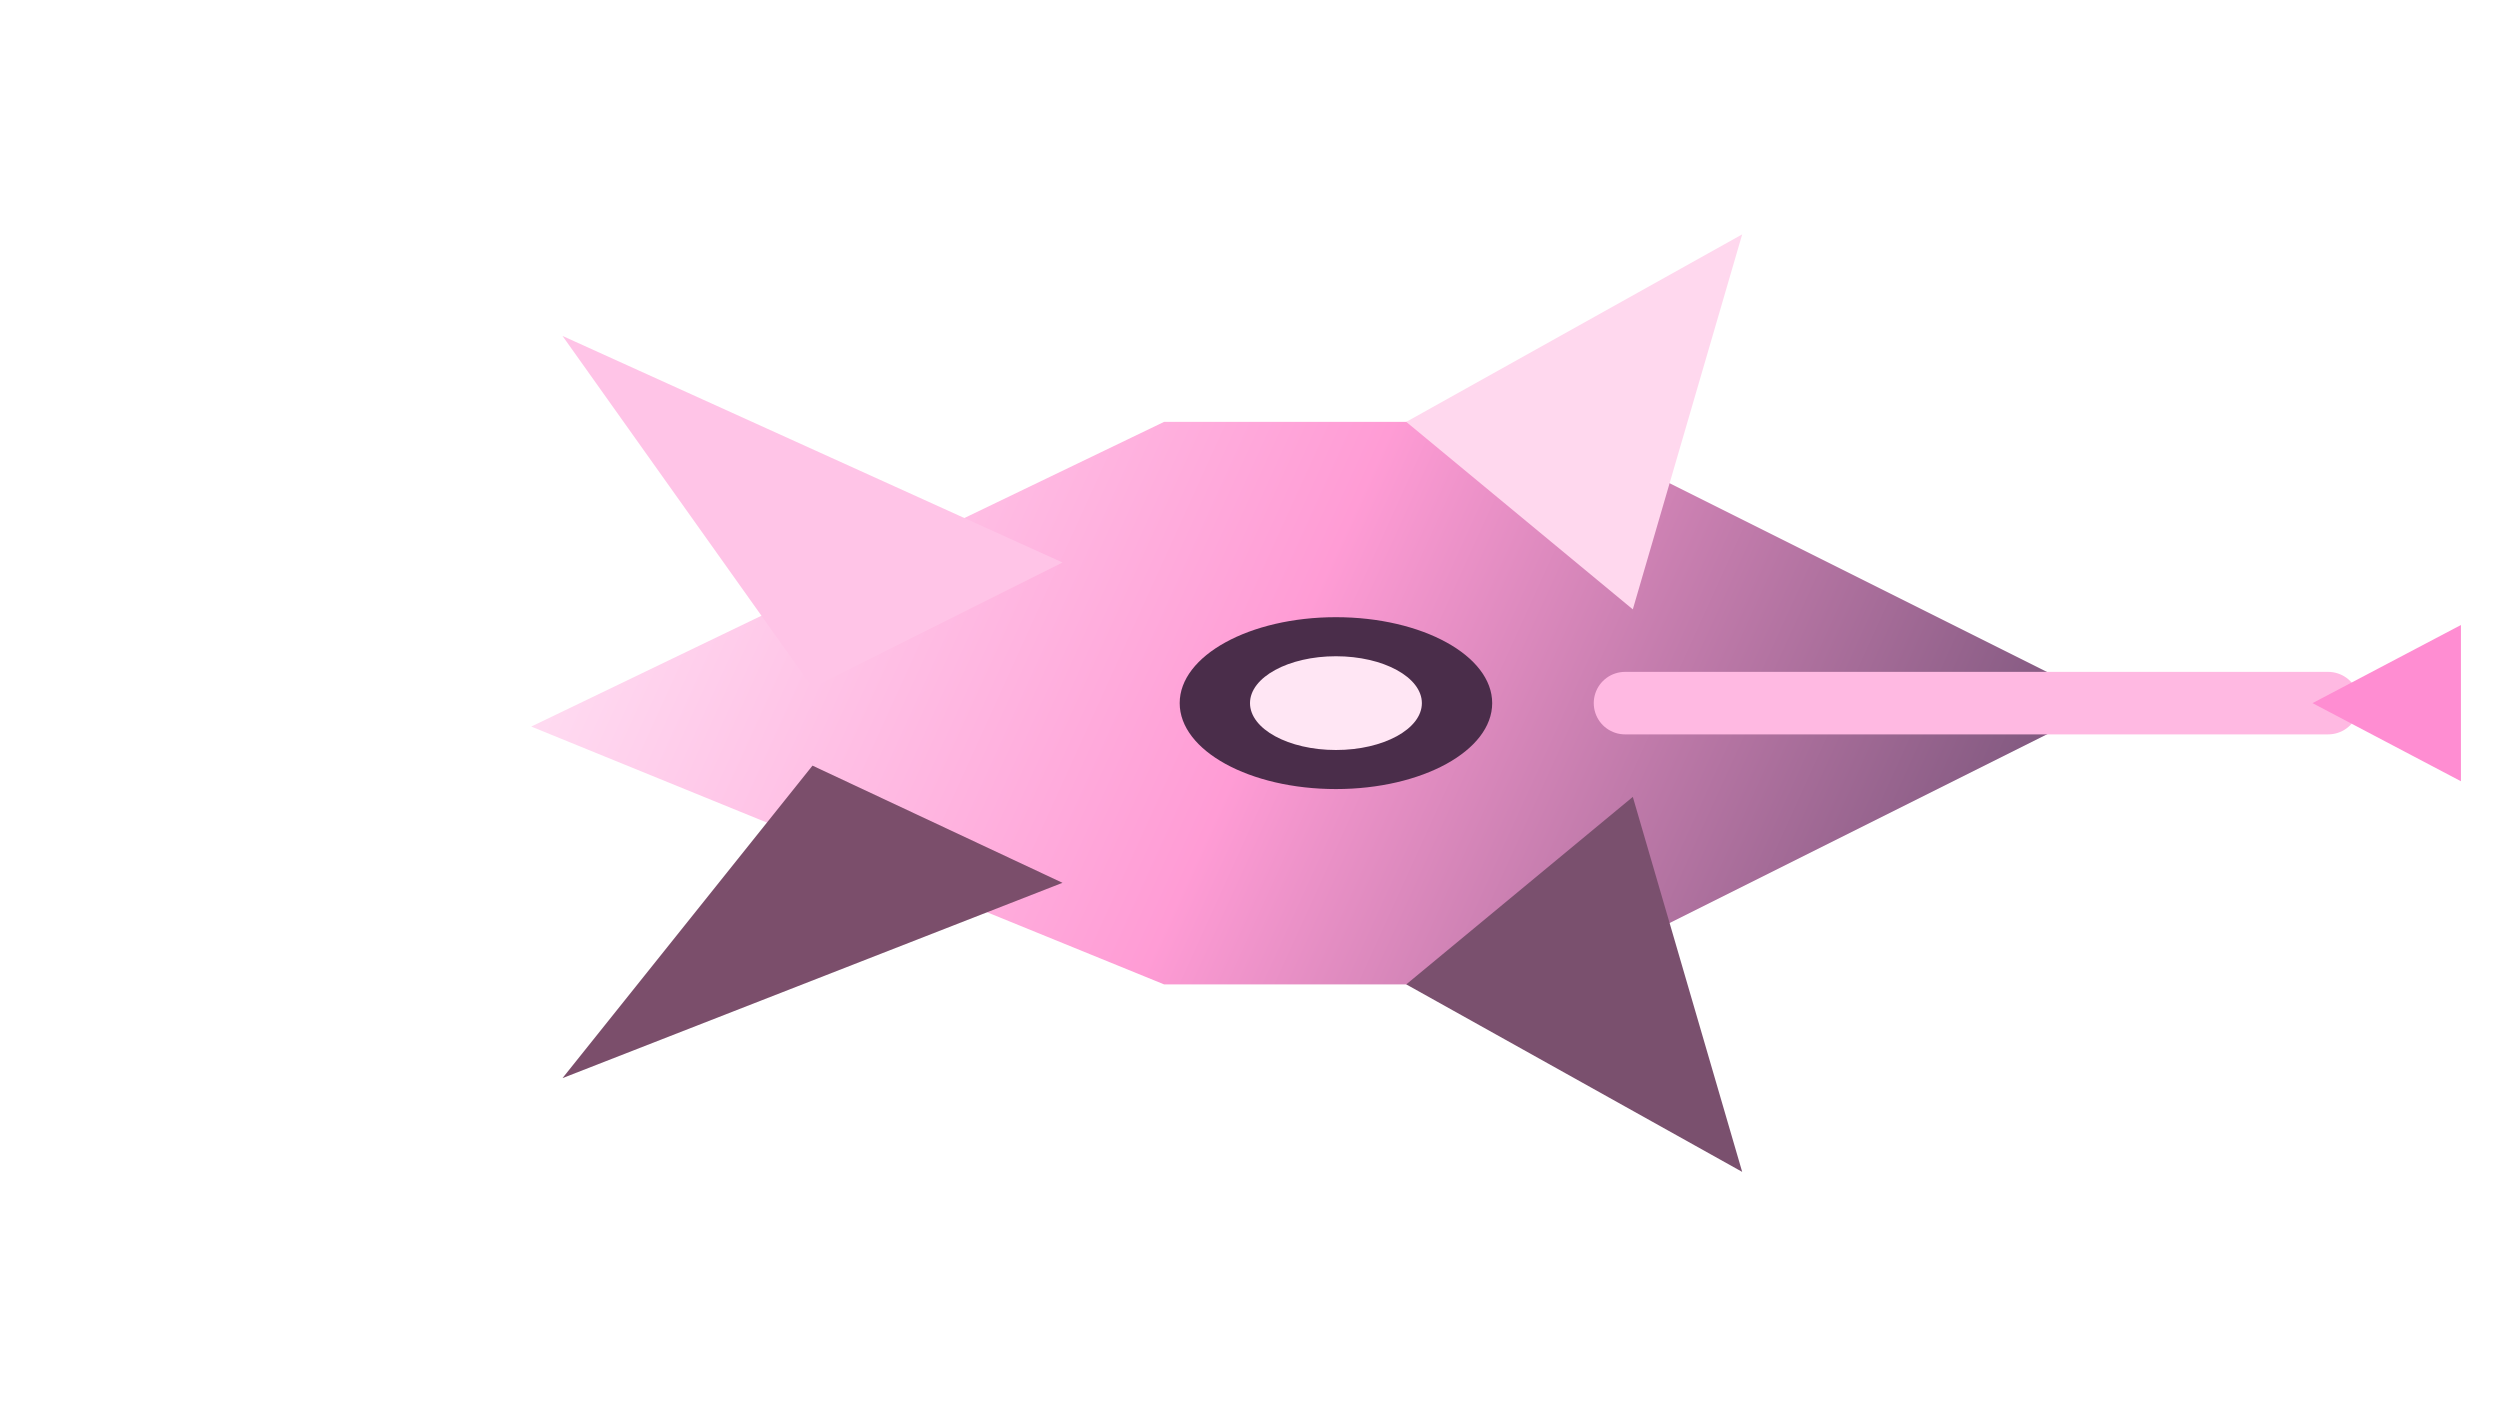
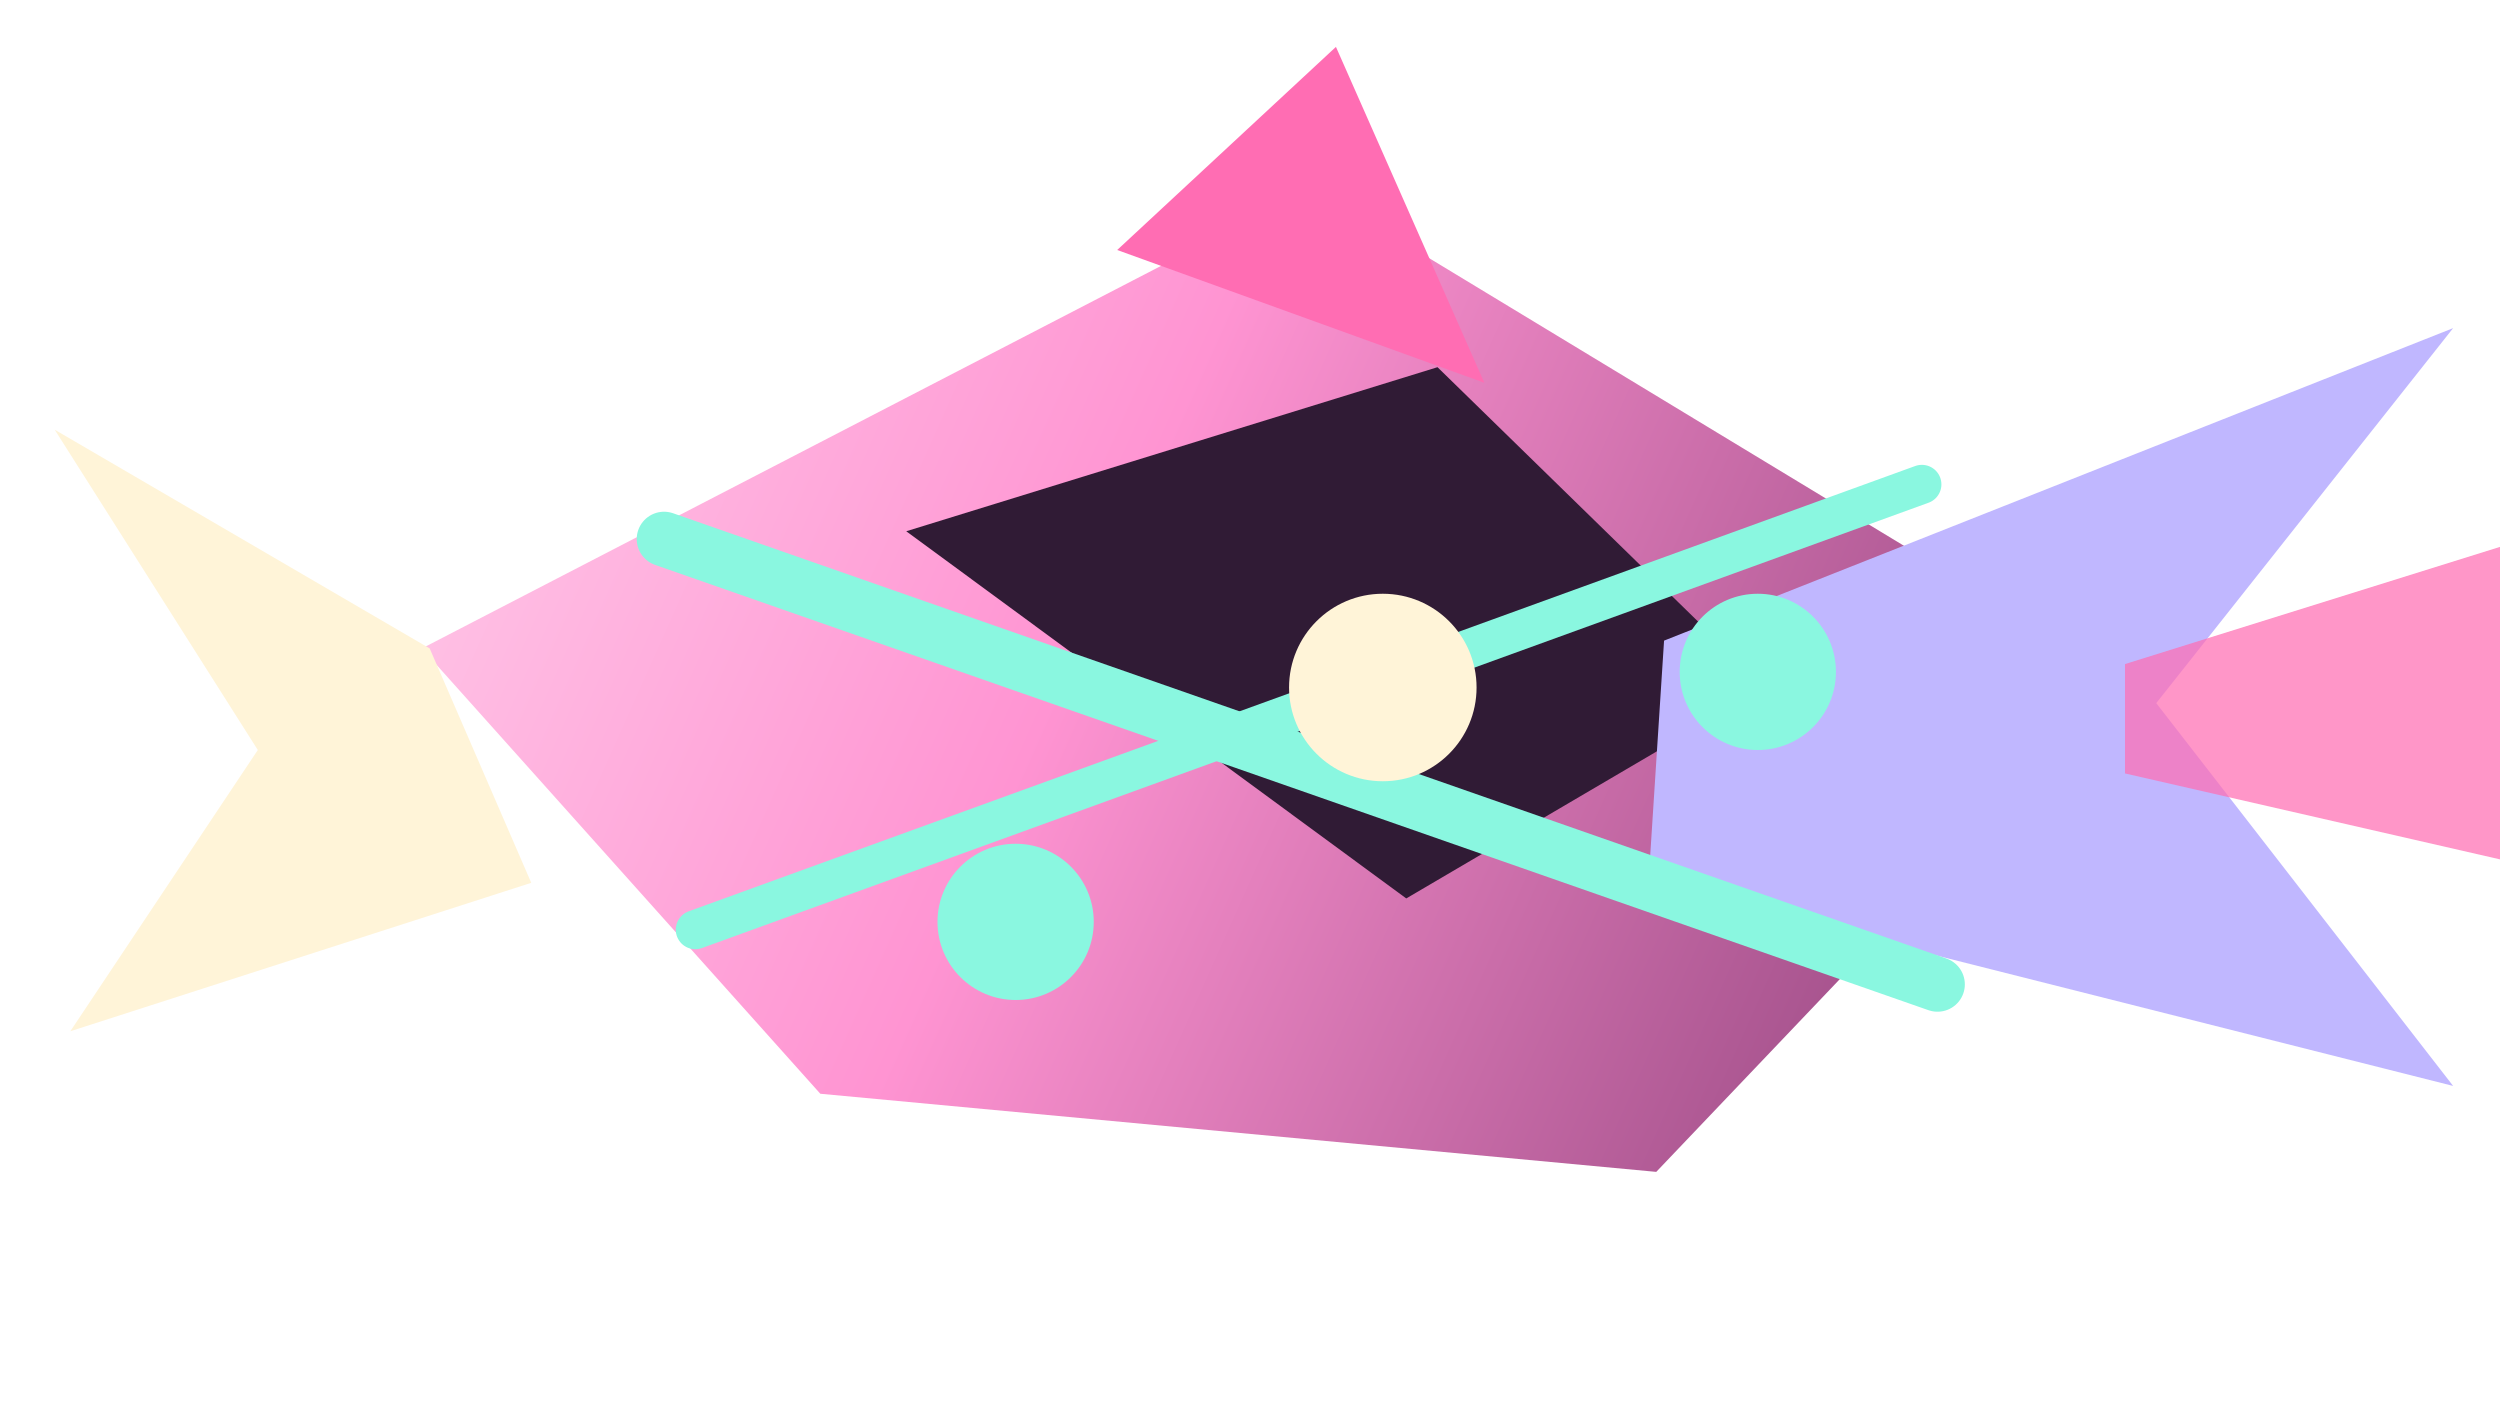
<svg xmlns="http://www.w3.org/2000/svg" width="320" height="180" viewBox="0 0 320 180" fill="none">
  <defs>
-     <linearGradient id="triwingHull" x1="58" y1="44" x2="265" y2="138" gradientUnits="userSpaceOnUse">
-       <stop stop-color="#FFF1FB" />
-       <stop offset="0.5" stop-color="#FF9CD5" />
-       <stop offset="1" stop-color="#664A6D" />
+     <linearGradient id="triwingHull" x1="32" y1="29" x2="289" y2="144" gradientUnits="userSpaceOnUse">
+       <stop stop-color="#FFD7EE" />
+       <stop offset="0.42" stop-color="#FF94D2" />
+       <stop offset="1" stop-color="#7B336C" />
+     </linearGradient>
+     <linearGradient id="triwingGhost" x1="53" y1="46" x2="311" y2="137" gradientUnits="userSpaceOnUse">
+       <stop stop-color="#C0B7FF" stop-opacity="0.15" />
+       <stop offset="1" stop-color="#8AF7E0" stop-opacity="0.75" />
    </linearGradient>
  </defs>
-   <path d="M68 93L149 54L198 54L270 90L198 126H149L68 93Z" fill="url(#triwingHull)" />
-   <path d="M104 88L72 43L136 72" fill="#FFC4E7" />
-   <path d="M104 98L72 138L136 113" fill="#7B4E6B" />
-   <path d="M180 54L223 30L209 78" fill="#FFD8EE" />
-   <path d="M180 126L223 150L209 102" fill="#7A506E" />
-   <ellipse cx="171" cy="90" rx="20" ry="11" fill="#4A2D4A" />
-   <ellipse cx="171" cy="90" rx="11" ry="6" fill="#FFE6F4" />
-   <path d="M208 90H298" stroke="#FFB9E2" stroke-width="8" stroke-linecap="round" />
-   <path d="M296 90L315 80V100L296 90Z" fill="#FF8DD2" />
+   <g opacity="0">
+     <animate attributeName="opacity" values="0;0;0.55;0" keyTimes="0;0.72;0.82;1" dur="1.35s" repeatCount="indefinite" />
+     <path d="M63 78L171 18L279 83L222 154L111 145Z" fill="url(#triwingGhost)" transform="translate(18 -8)" />
+   </g>
+   <path d="M54 83L168 24L272 87L212 150L105 140Z" fill="url(#triwingHull)" />
+   <path d="M116 68L184 47L226 88L180 115Z" fill="#301B35" />
+   <path d="M55 83L7 55L33 96L9 132L68 113" fill="#FFF4D8" />
+   <path d="M213 82L314 42L276 90L314 139L211 113" fill="#C0B7FF" />
+   <path d="M143 32L171 6L190 49" fill="#FF6DB3" />
+   <g>
+     <animate attributeName="opacity" values="0.25;0.25;0.9;0.25" keyTimes="0;0.55;0.74;1" dur="1.35s" repeatCount="indefinite" />
+     <path d="M85 69L248 126" stroke="#8AF7E0" stroke-width="7" stroke-linecap="round" />
+     <path d="M89 119L246 62" stroke="#8AF7E0" stroke-width="5" stroke-linecap="round" />
+   </g>
+   <circle cx="130" cy="118" r="10" fill="#8AF7E0" />
+   <circle cx="225" cy="86" r="10" fill="#8AF7E0" />
+   <circle cx="177" cy="88" r="12" fill="#FFF4D8" />
+   <path d="M272 85L320 70L320 110L272 99" fill="#FF6DB3" opacity="0.72" />
</svg>
